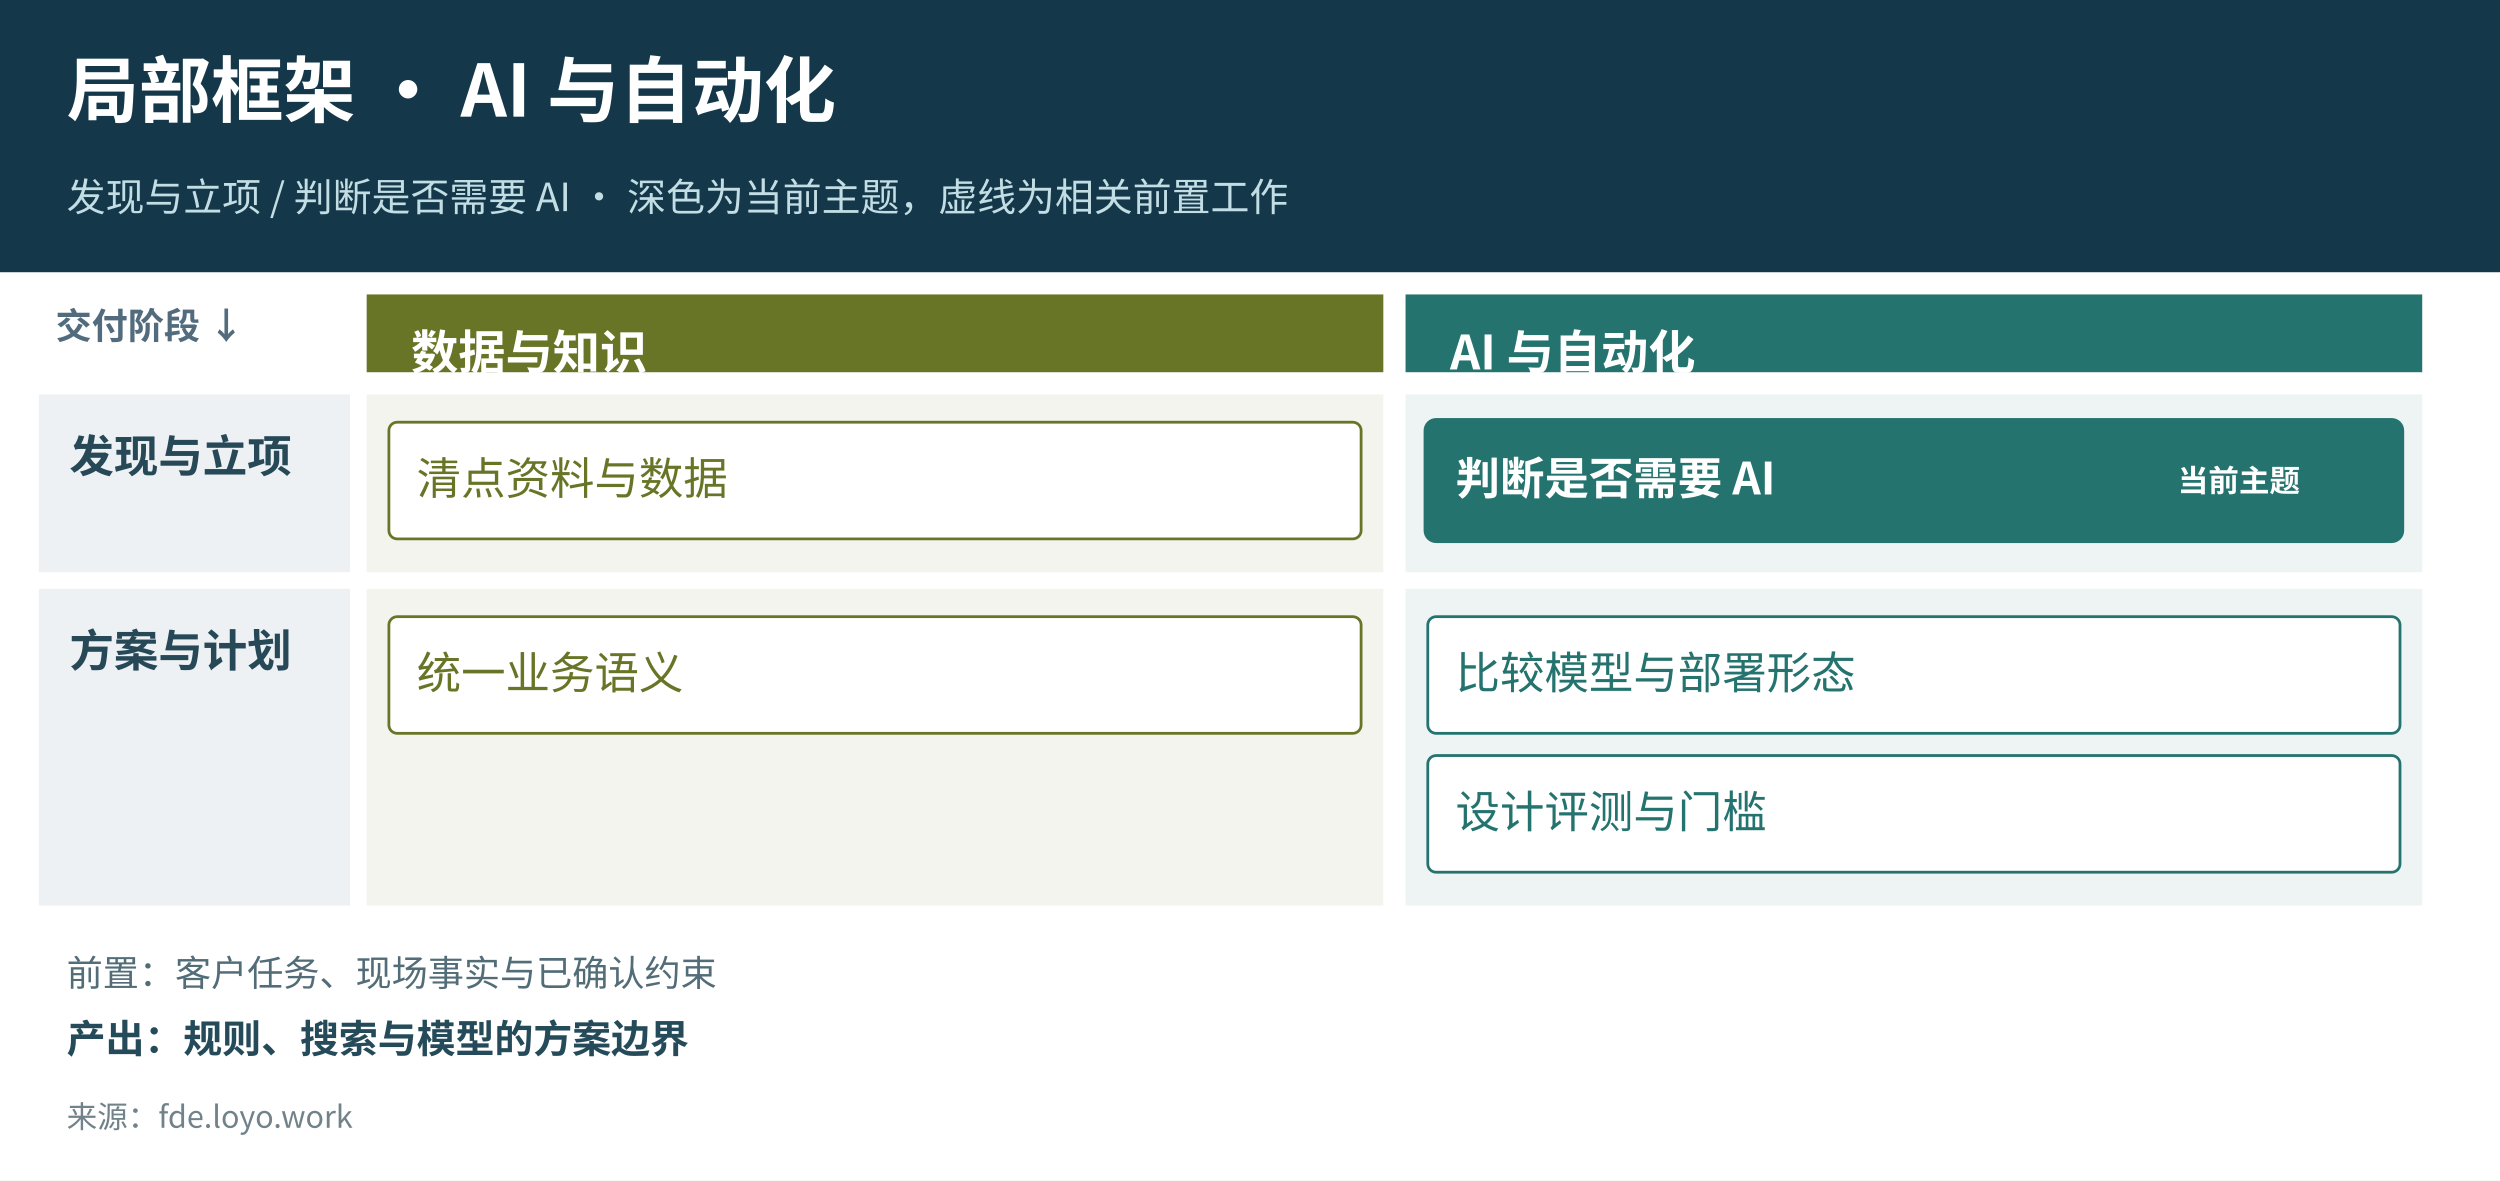
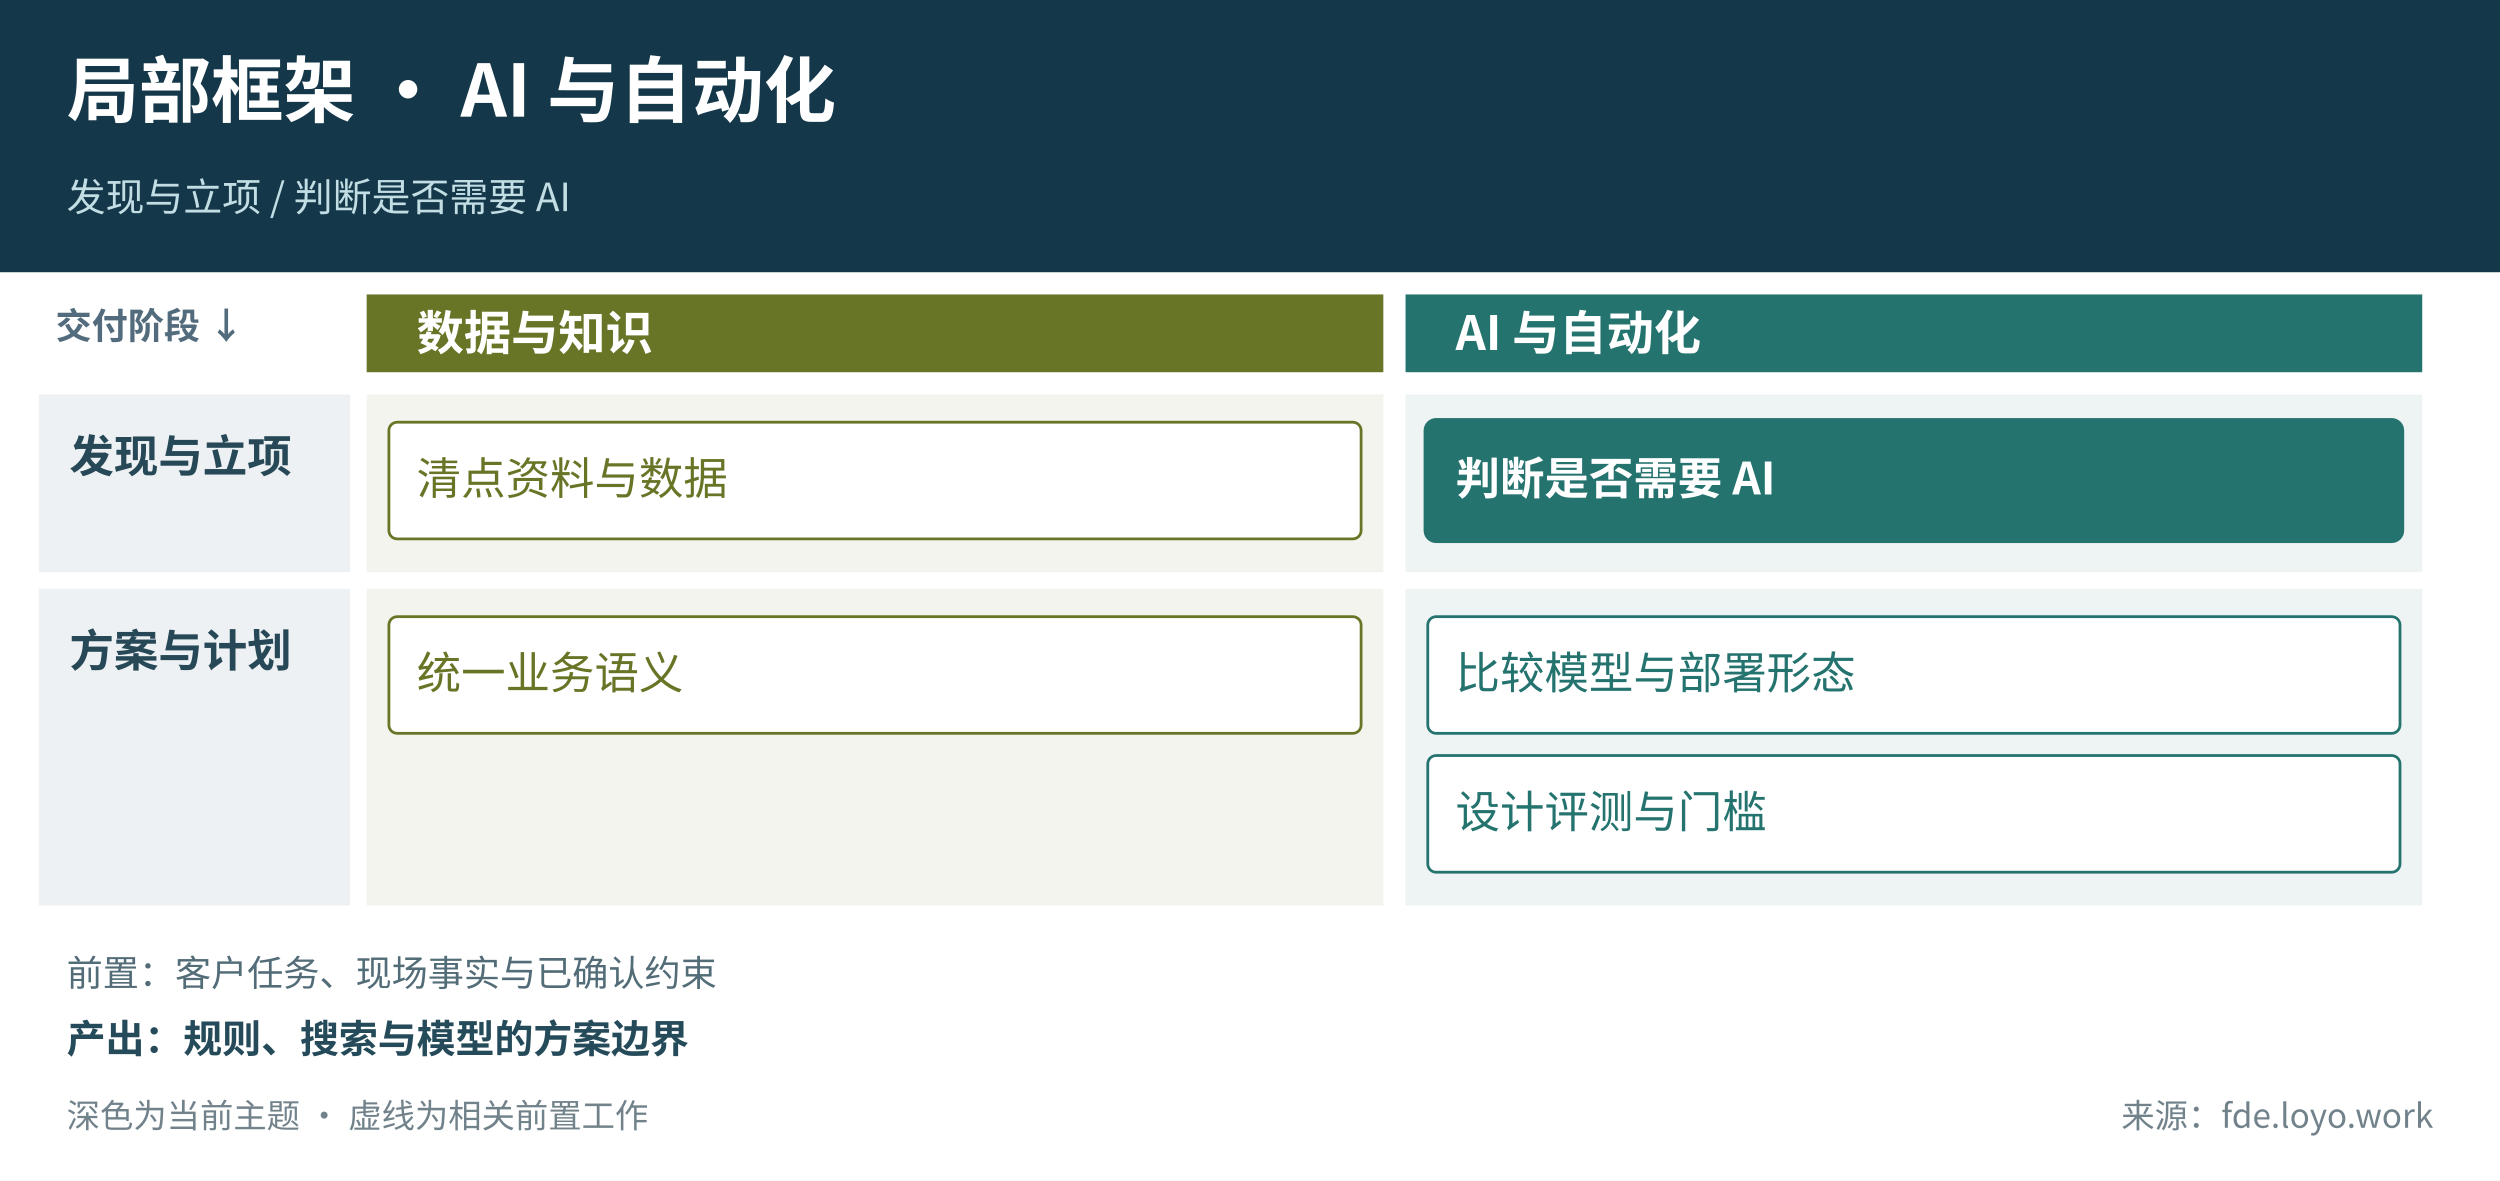
<svg xmlns="http://www.w3.org/2000/svg" viewBox="0 0 900 425" role="img" aria-labelledby="title desc">
  <rect width="900" height="425" fill="#fff" />
  <g font-family="PingFang SC,Microsoft YaHei,Noto Sans CJK SC,sans-serif">
    <rect width="900" height="98" fill="#143849" />
-     <text x="24" y="42" font-size="26" fill="#fff" font-weight="700">局部框架 · AI 与自动化</text>
-     <text x="24" y="76" font-size="14" fill="#c2dde4" font-weight="400">发现与立项 / 判断是否需要 AI · 深色为当前主题，虚线为相关前置工作</text>
-     <text x="20" y="122" font-size="13" fill="#526c7d" font-weight="600">交付阶段 ↓</text>
+     <text text-anchor="start" x="24" y="42" font-size="26" fill="#fff" font-weight="700">局部框架 · AI 与自动化</text>
+     <text text-anchor="start" x="24" y="76" font-size="14" fill="#c2dde4" font-weight="400">发现与立项 / 判断是否需要 AI</text>
+     <text text-anchor="start" x="20" y="122" font-size="13" fill="#526c7d" font-weight="600">交付阶段 ↓</text>
    <rect x="132" y="106" width="366" height="28" fill="#687526" />
-     <text x="148" y="133" font-size="17" fill="white" font-weight="650">数据与知识</text>
+     <text text-anchor="start" x="150" y="126" font-size="17" fill="white" font-weight="650">数据与知识</text>
    <rect x="506" y="106" width="366" height="28" fill="#24736f" />
-     <text x="522" y="133" font-size="17" fill="white" font-weight="650">AI 与自动化</text>
+     <text text-anchor="start" x="524" y="126" font-size="17" fill="white" font-weight="650">AI 与自动化</text>
    <rect x="14" y="142" width="112" height="64" fill="#edf1f4" />
-     <text x="25" y="170" font-size="16" fill="#274856" font-weight="650">发现与立项</text>
+     <text text-anchor="start" x="25" y="170" font-size="16" fill="#274856" font-weight="650">发现与立项</text>
    <rect x="132" y="142" width="366" height="64" fill="#f3f4ee" />
    <a href="/docs/data-architecture/#context-source-inventory" aria-label="清点资料与数据">
      <g data-process="source-inventory" data-current="false">
        <rect x="140" y="152" width="350" height="42" rx="3" fill="#fff" stroke="#687526" stroke-width="1" />
-         <text x="150" y="178" font-size="16" fill="#687526" font-weight="500">清点资料与数据</text>
+         <text text-anchor="start" x="150" y="178" font-size="16" fill="#687526" font-weight="500">清点资料与数据</text>
      </g>
    </a>
    <rect x="506" y="142" width="366" height="64" fill="#edf4f3" />
    <a href="/docs/ai-foundations/#context-ai-fit" aria-label="判断是否需要 AI">
      <g data-process="ai-fit" data-current="true">
        <rect x="514" y="152" width="350" height="42" rx="3" fill="#24736f" stroke="#24736f" stroke-width="3" />
-         <text x="524" y="178" font-size="16" fill="#fff" font-weight="700">判断是否需要 AI</text>
-         <text x="784" y="177" font-size="11" fill="#fff" font-weight="700">当前主题</text>
+         <text text-anchor="start" x="524" y="178" font-size="16" fill="#fff" font-weight="700">判断是否需要 AI</text>
      </g>
    </a>
    <rect x="14" y="212" width="112" height="114" fill="#edf1f4" />
-     <text x="25" y="240" font-size="16" fill="#274856" font-weight="650">方案与计划</text>
+     <text text-anchor="start" x="25" y="240" font-size="16" fill="#274856" font-weight="650">方案与计划</text>
    <rect x="132" y="212" width="366" height="114" fill="#f3f4ee" />
    <a href="/docs/data-architecture/#context-business-model" aria-label="统一业务语义">
      <g data-process="business-model" data-current="false">
        <rect x="140" y="222" width="350" height="42" rx="3" fill="#fff" stroke="#687526" stroke-width="1" />
-         <text x="150" y="248" font-size="16" fill="#687526" font-weight="500">统一业务语义</text>
+         <text text-anchor="start" x="150" y="248" font-size="16" fill="#687526" font-weight="500">统一业务语义</text>
      </g>
    </a>
    <rect x="506" y="212" width="366" height="114" fill="#edf4f3" />
    <a href="/docs/model-selection/#context-model-choice" aria-label="比较模型与部署形态">
      <g data-process="model-choice" data-current="false">
        <rect x="514" y="222" width="350" height="42" rx="3" fill="#fff" stroke="#24736f" stroke-width="1" />
-         <text x="524" y="248" font-size="16" fill="#24736f" font-weight="500">比较模型与部署形态</text>
+         <text text-anchor="start" x="524" y="248" font-size="16" fill="#24736f" font-weight="500">比较模型与部署形态</text>
      </g>
    </a>
    <a href="/docs/ai-evaluation-and-acceptance/#context-eval-plan" aria-label="设计评测与门槛">
      <g data-process="eval-plan" data-current="false">
        <rect x="514" y="272" width="350" height="42" rx="3" fill="#fff" stroke="#24736f" stroke-width="1" />
-         <text x="524" y="298" font-size="16" fill="#24736f" font-weight="500">设计评测与门槛</text>
+         <text text-anchor="start" x="524" y="298" font-size="16" fill="#24736f" font-weight="500">设计评测与门槛</text>
      </g>
    </a>
-     <text x="24" y="355" font-size="13" fill="#526c78" font-weight="400">前置：客户任务、现场事实与已确认约束</text>
-     <text x="24" y="379" font-size="14" fill="#254b5a" font-weight="650">产出：规则、搜索与模型的方案边界</text>
-     <text x="24" y="406" font-size="11" fill="#71828b" font-weight="400">来源：fde.loyo.work</text>
+     <text text-anchor="start" x="24" y="355" font-size="13" fill="#526c78" font-weight="400">前置：客户任务、现场事实与已确认约束</text>
+     <text text-anchor="start" x="24" y="379" font-size="14" fill="#254b5a" font-weight="650">产出：规则、搜索与模型的方案边界</text>
+     <text text-anchor="start" x="24" y="406" font-size="12" fill="#71828b" font-weight="400">深色为当前主题 · 虚线为相关前置工作</text>
+     <text text-anchor="end" x="876" y="406" font-size="12" fill="#71828b" font-weight="400">来源：fde.loyo.work</text>
  </g>
</svg>
